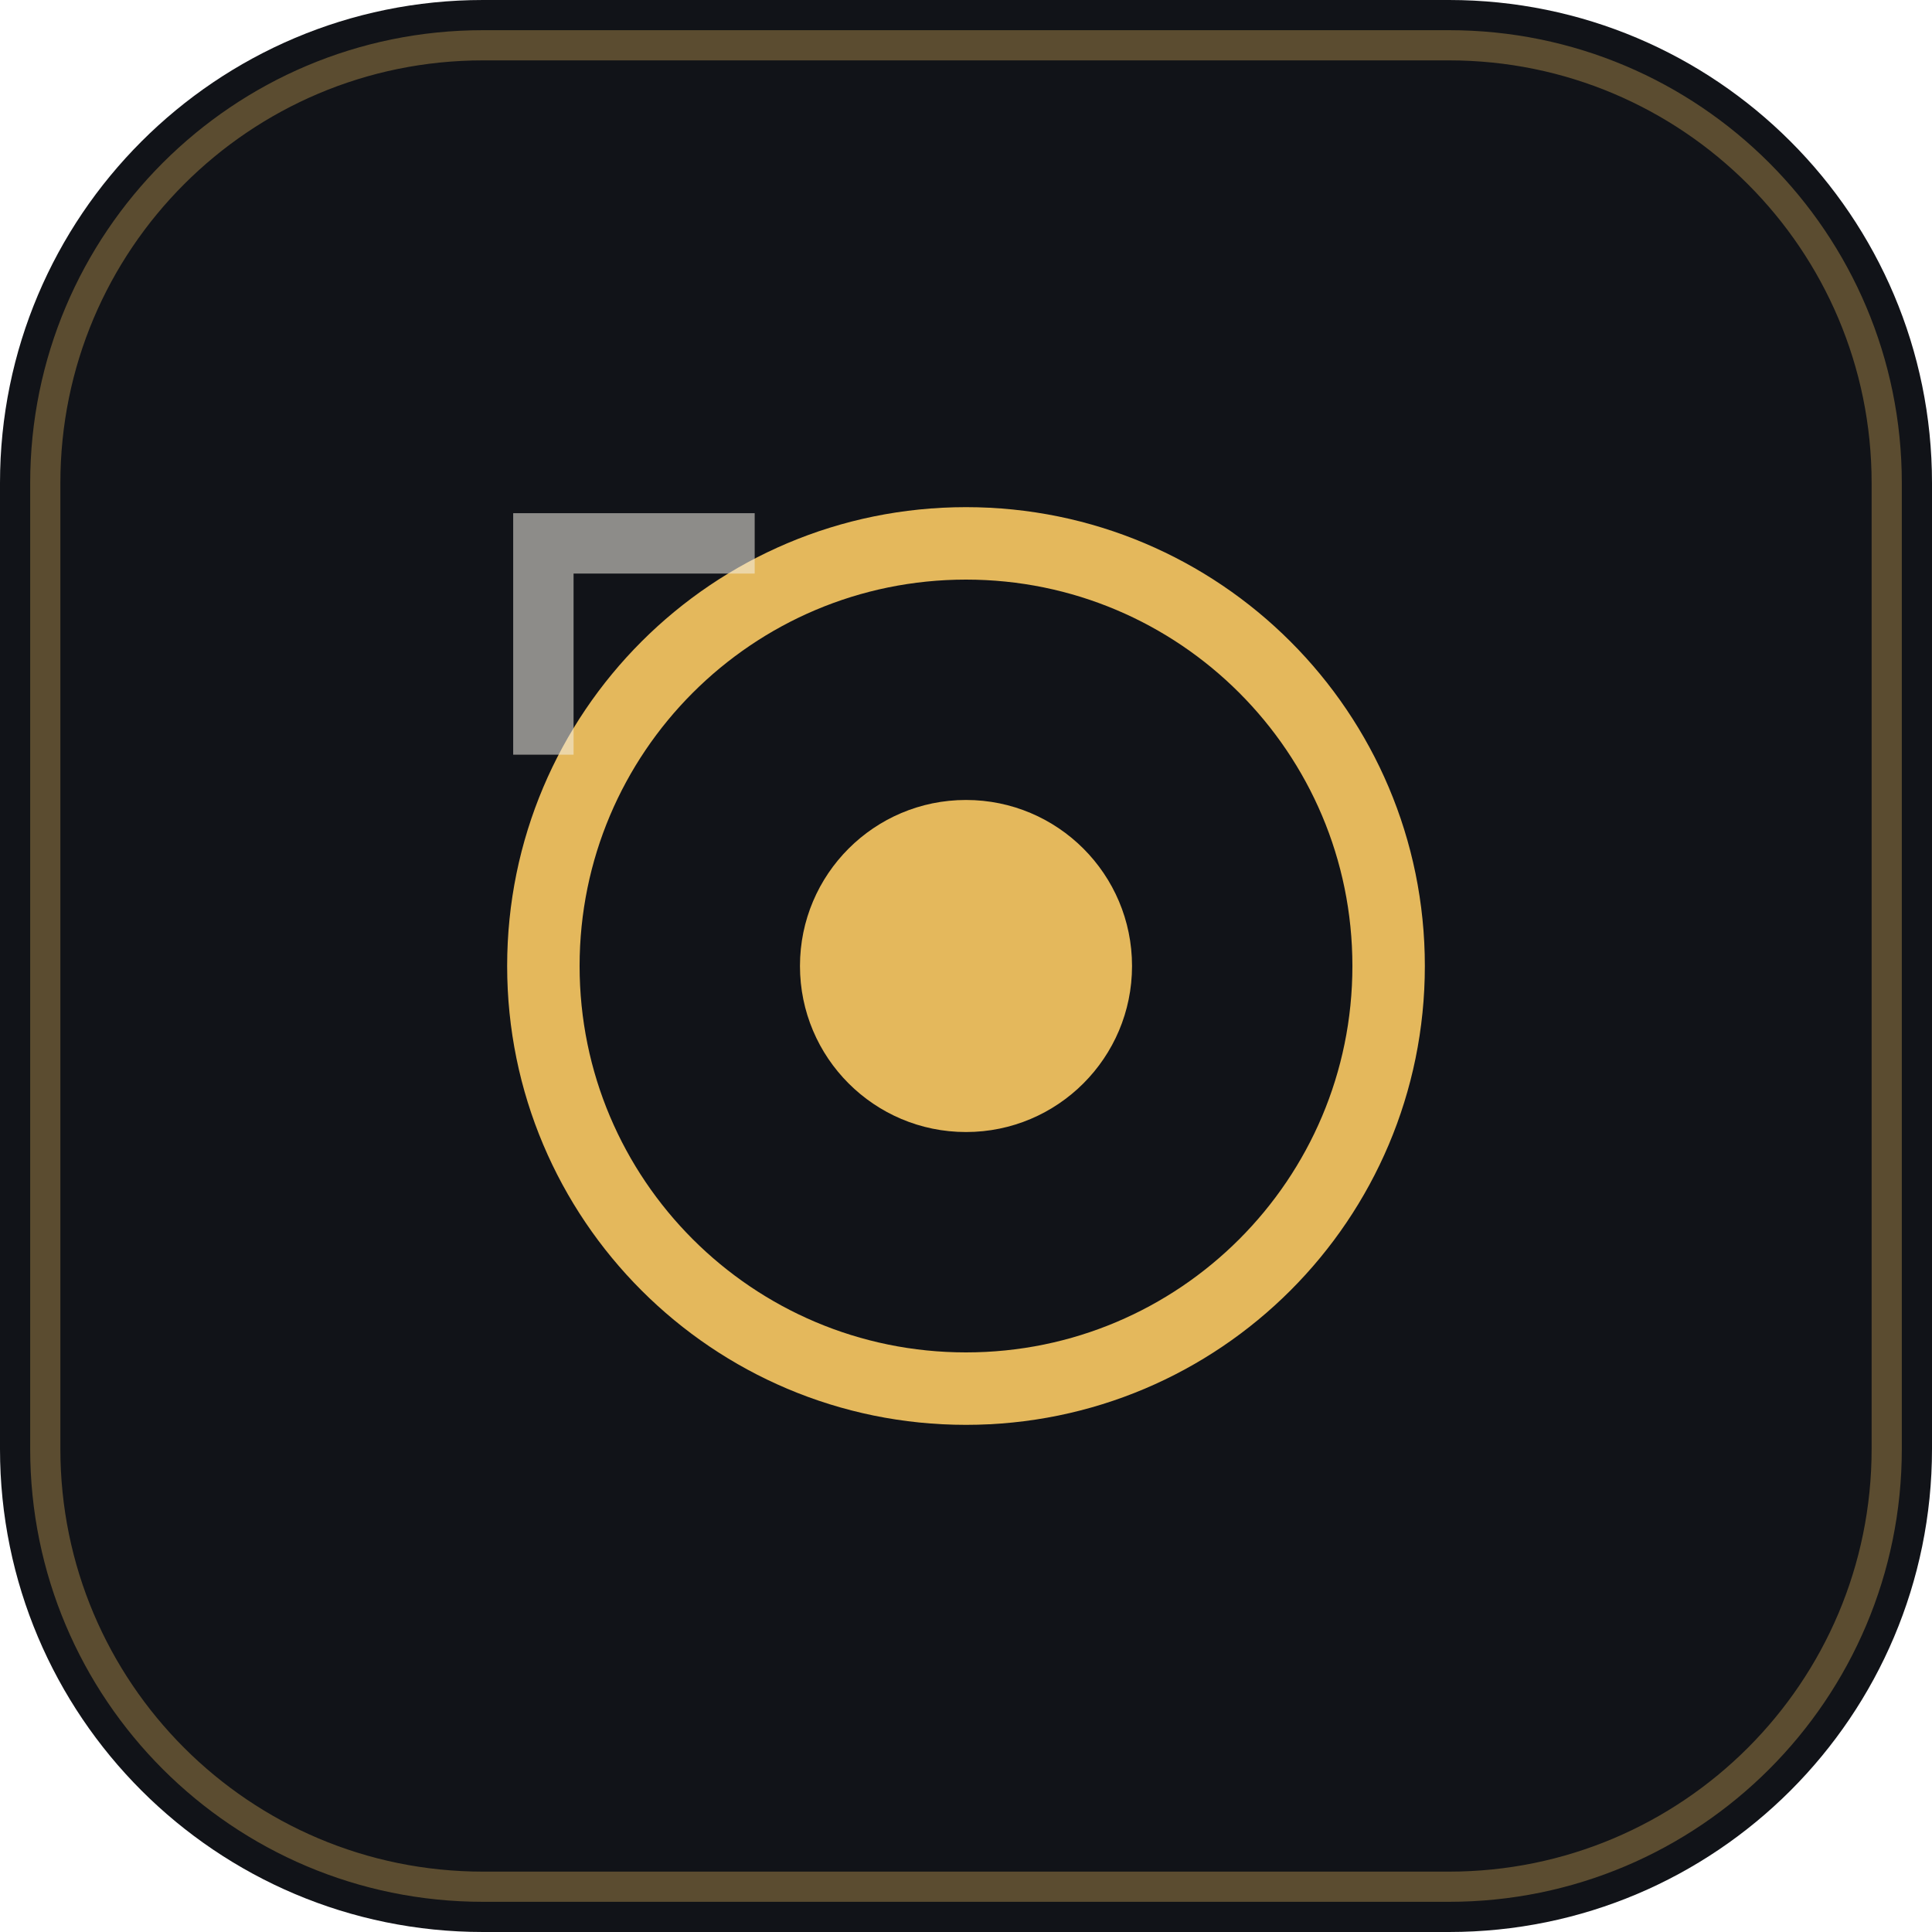
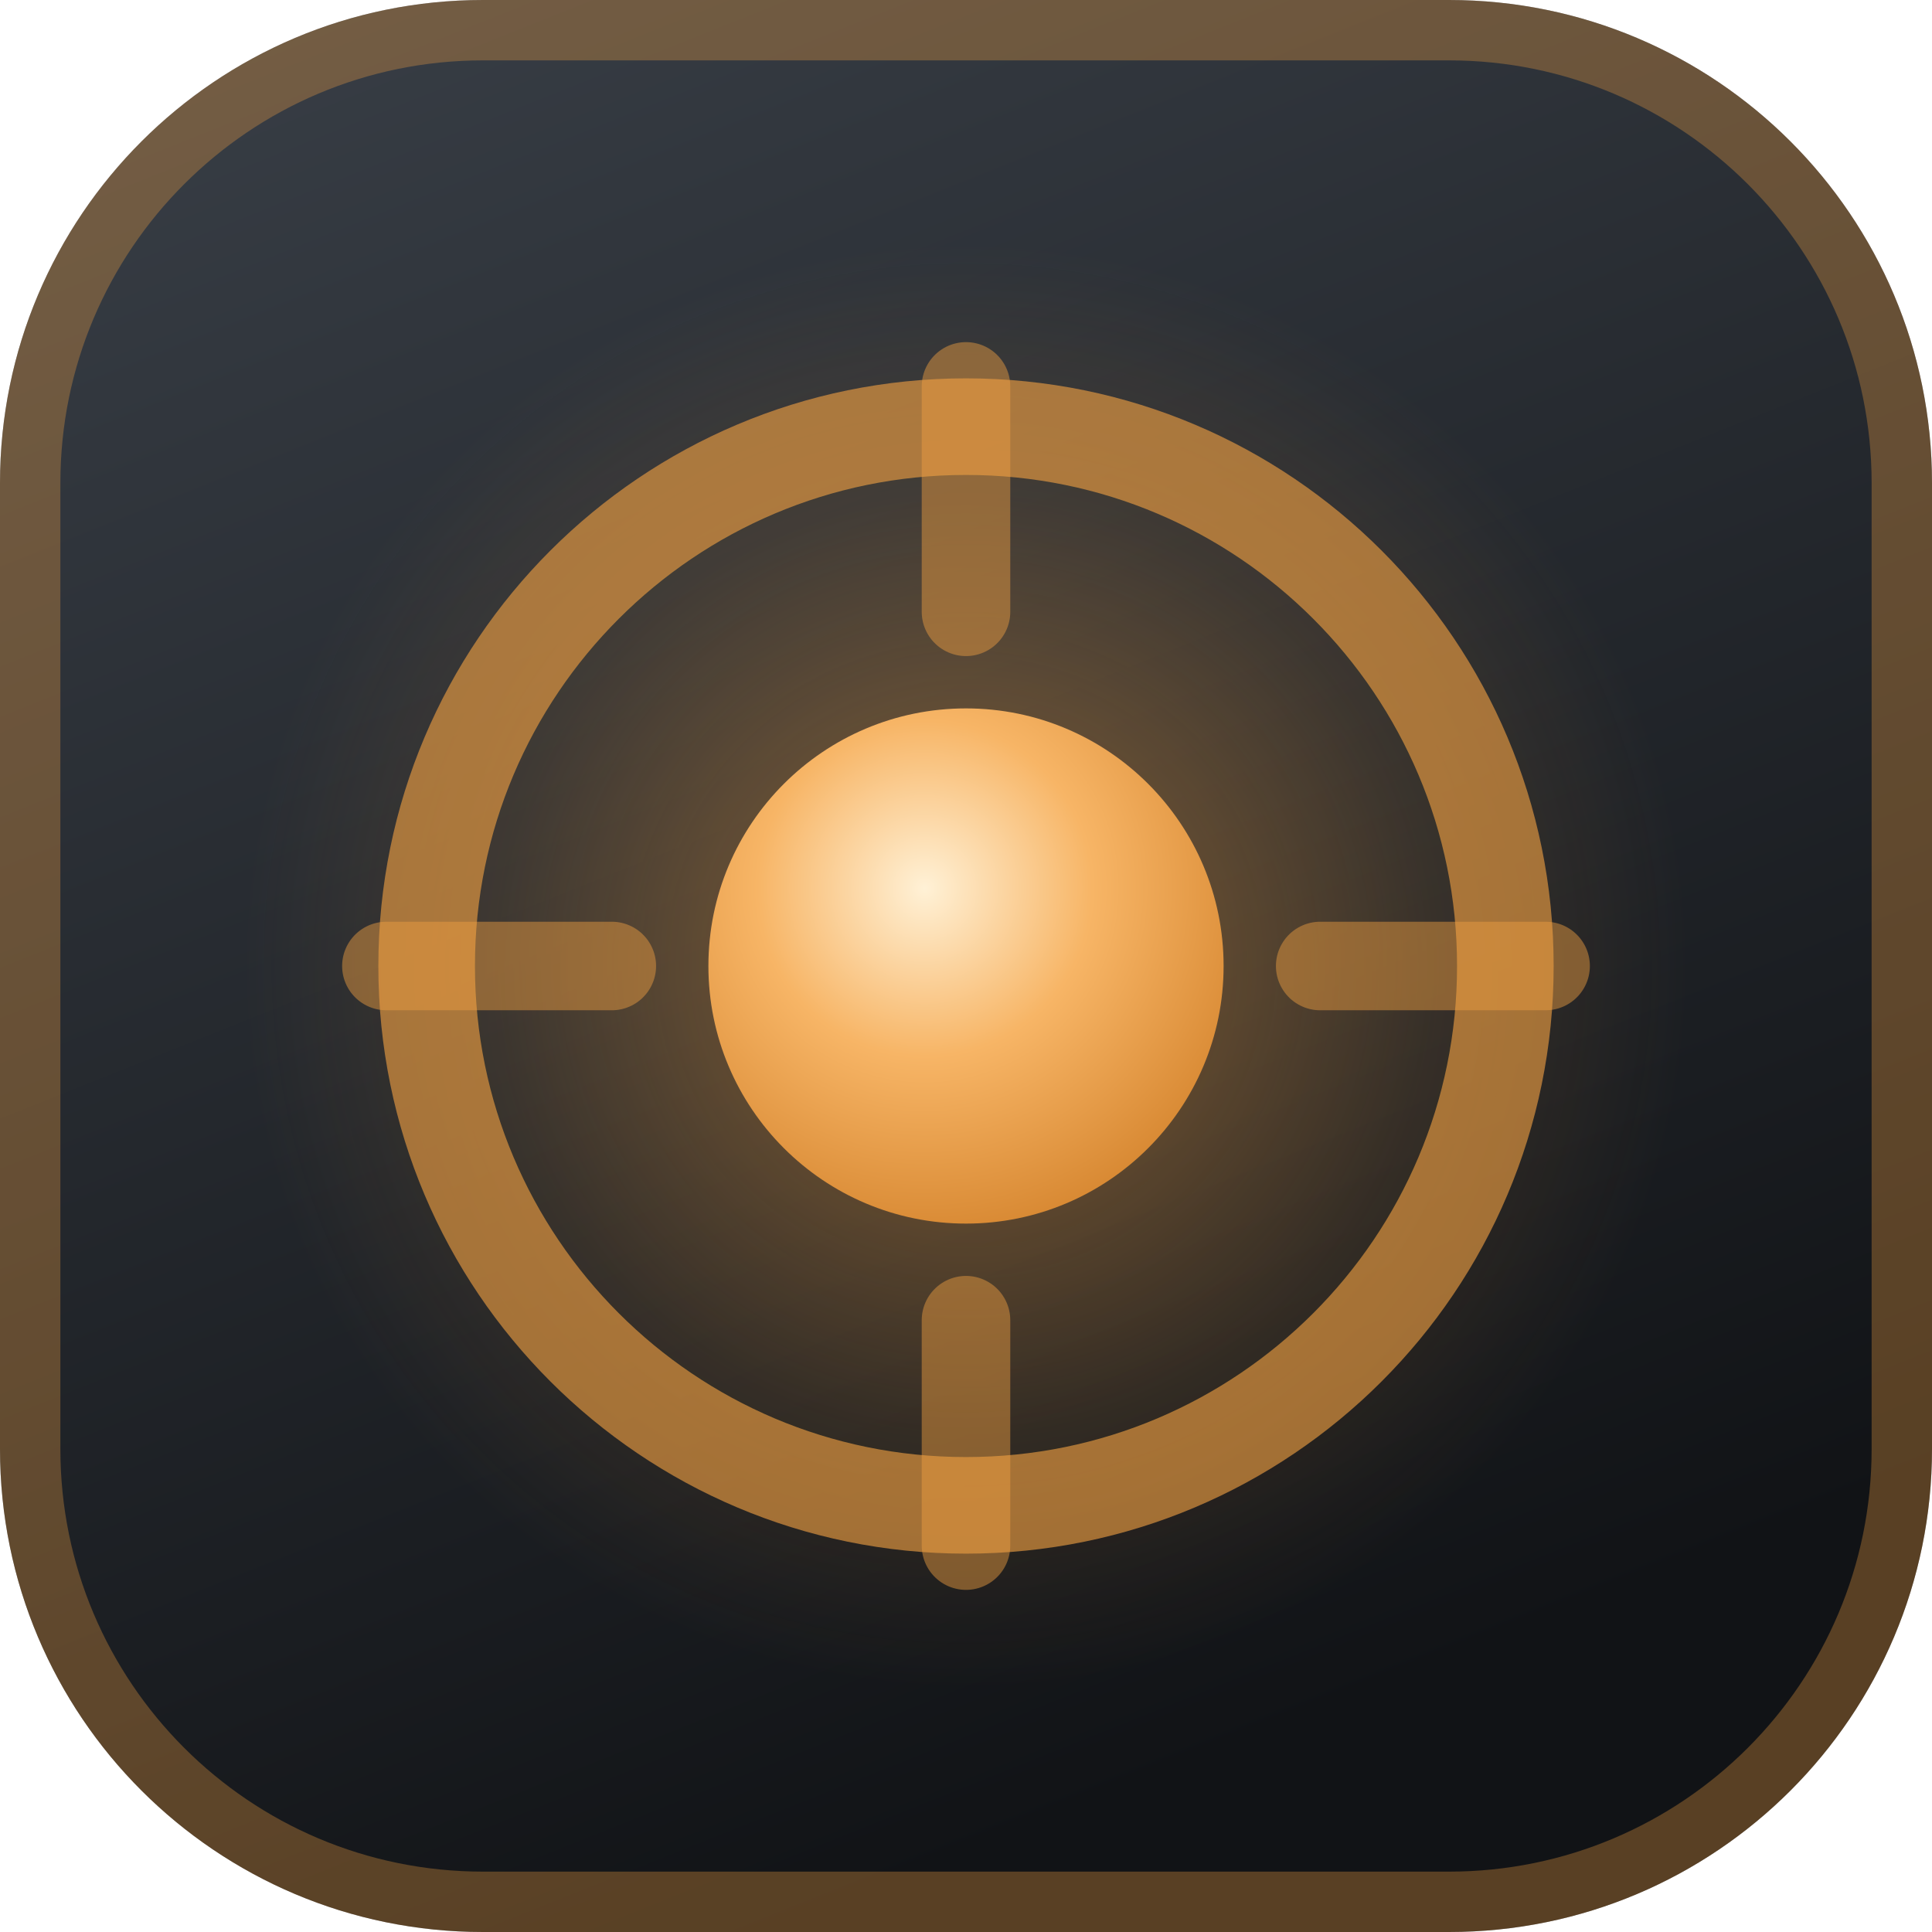
- <svg xmlns="http://www.w3.org/2000/svg" viewBox="0 0 64 64">
-   <rect width="64" height="64" rx="16" fill="#111318" />
-   <rect x="1.5" y="1.5" width="61" height="61" rx="14.5" fill="none" stroke="#e4b85c" stroke-opacity=".35" />
-   <circle cx="32" cy="32" r="14" fill="none" stroke="#e4b85c" stroke-width="2.4" />
-   <circle cx="32" cy="32" r="5.5" fill="#e4b85c" />
-   <path d="M18 18h6M18 18v6" fill="none" stroke="#f3efe6" stroke-width="2" stroke-linecap="square" opacity=".55" />
+ <svg xmlns="http://www.w3.org/2000/svg" viewBox="0 0 48 48">
+   <defs>
+     <linearGradient id="t" x1="0" y1="0" x2=".4" y2="1">
+       <stop offset="0" stop-color="#3a4048" />
+       <stop offset="1" stop-color="#111316" />
+     </linearGradient>
+     <radialGradient id="g" cx=".5" cy=".5" r=".5">
+       <stop offset="0" stop-color="#f0a043" stop-opacity=".5" />
+       <stop offset=".65" stop-color="#f0a043" stop-opacity=".12" />
+       <stop offset="1" stop-color="#f0a043" stop-opacity="0" />
+     </radialGradient>
+     <radialGradient id="c" cx=".42" cy=".35" r=".72">
+       <stop offset="0" stop-color="#fff1d6" />
+       <stop offset=".45" stop-color="#f7b566" />
+       <stop offset="1" stop-color="#d4832c" />
+     </radialGradient>
+   </defs>
+   <rect width="48" height="48" rx="12" fill="url(#t)" />
+   <rect x=".75" y=".75" width="46.5" height="46.5" rx="11.25" fill="none" stroke="#f0a043" stroke-opacity=".32" stroke-width="1.5" />
+   <circle cx="24" cy="24" r="18" fill="url(#g)" />
+   <circle cx="24" cy="24" r="13.4" fill="none" stroke="#f0a043" stroke-opacity=".62" stroke-width="2.4" />
+   <g stroke="#f0a043" stroke-opacity=".46" stroke-width="2.2" stroke-linecap="round">
+     <line x1="24" y1="9.6" x2="24" y2="15.2" />
+     <line x1="24" y1="32.8" x2="24" y2="38.4" />
+     <line x1="9.6" y1="24" x2="15.2" y2="24" />
+     <line x1="32.8" y1="24" x2="38.4" y2="24" />
+   </g>
+   <circle cx="24" cy="24" r="6.4" fill="url(#c)" />
</svg>
